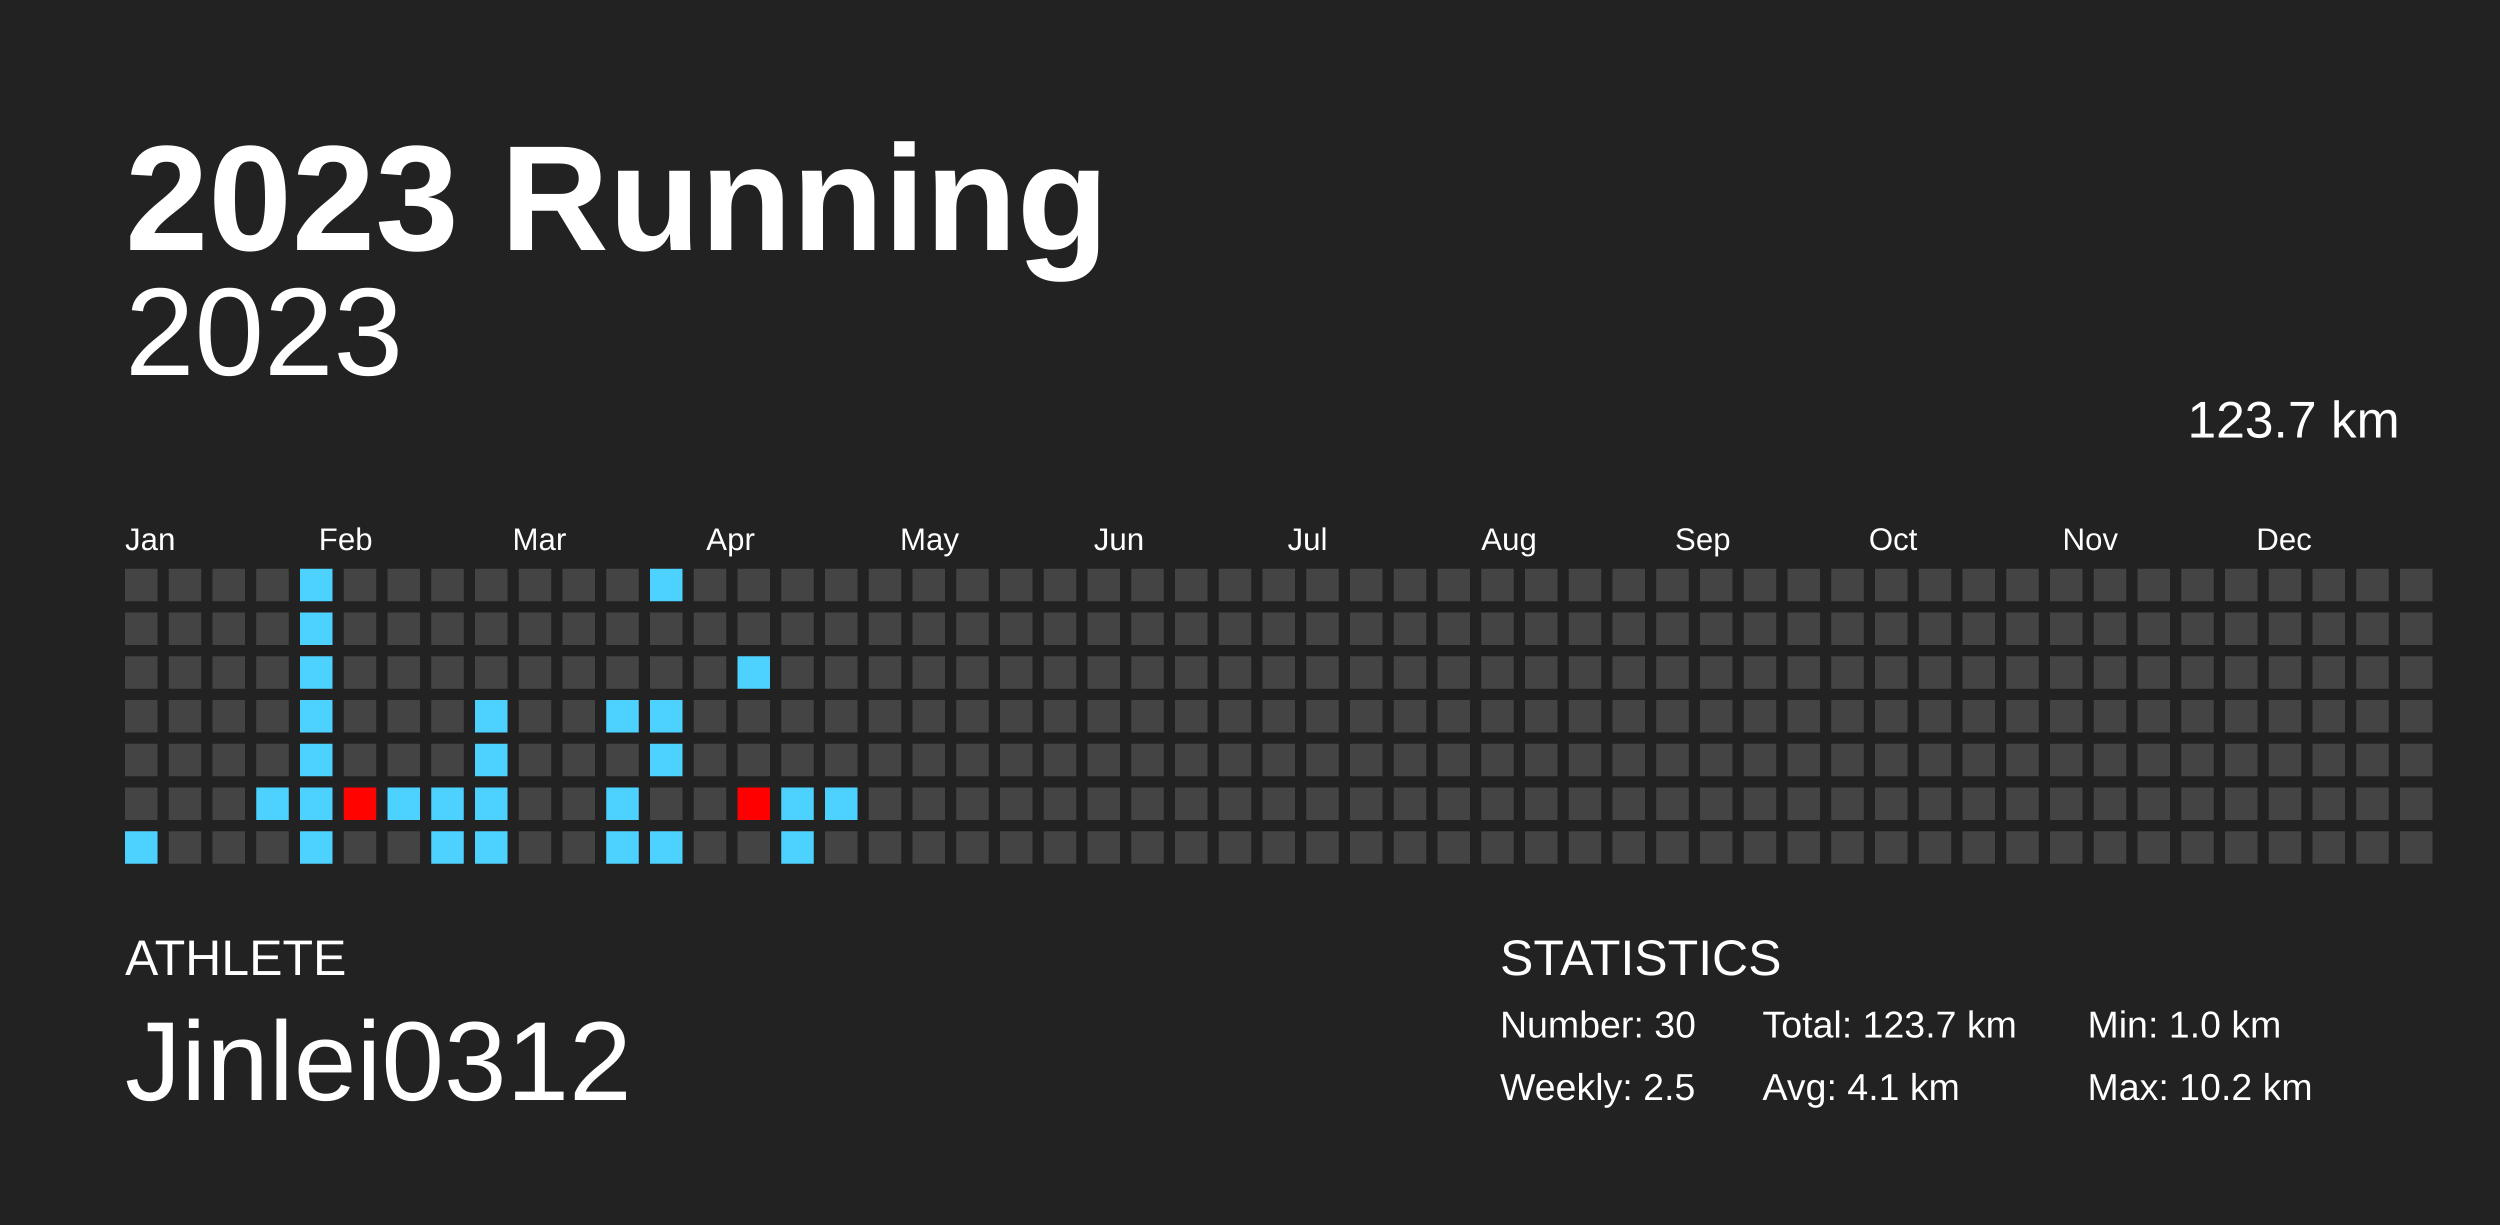
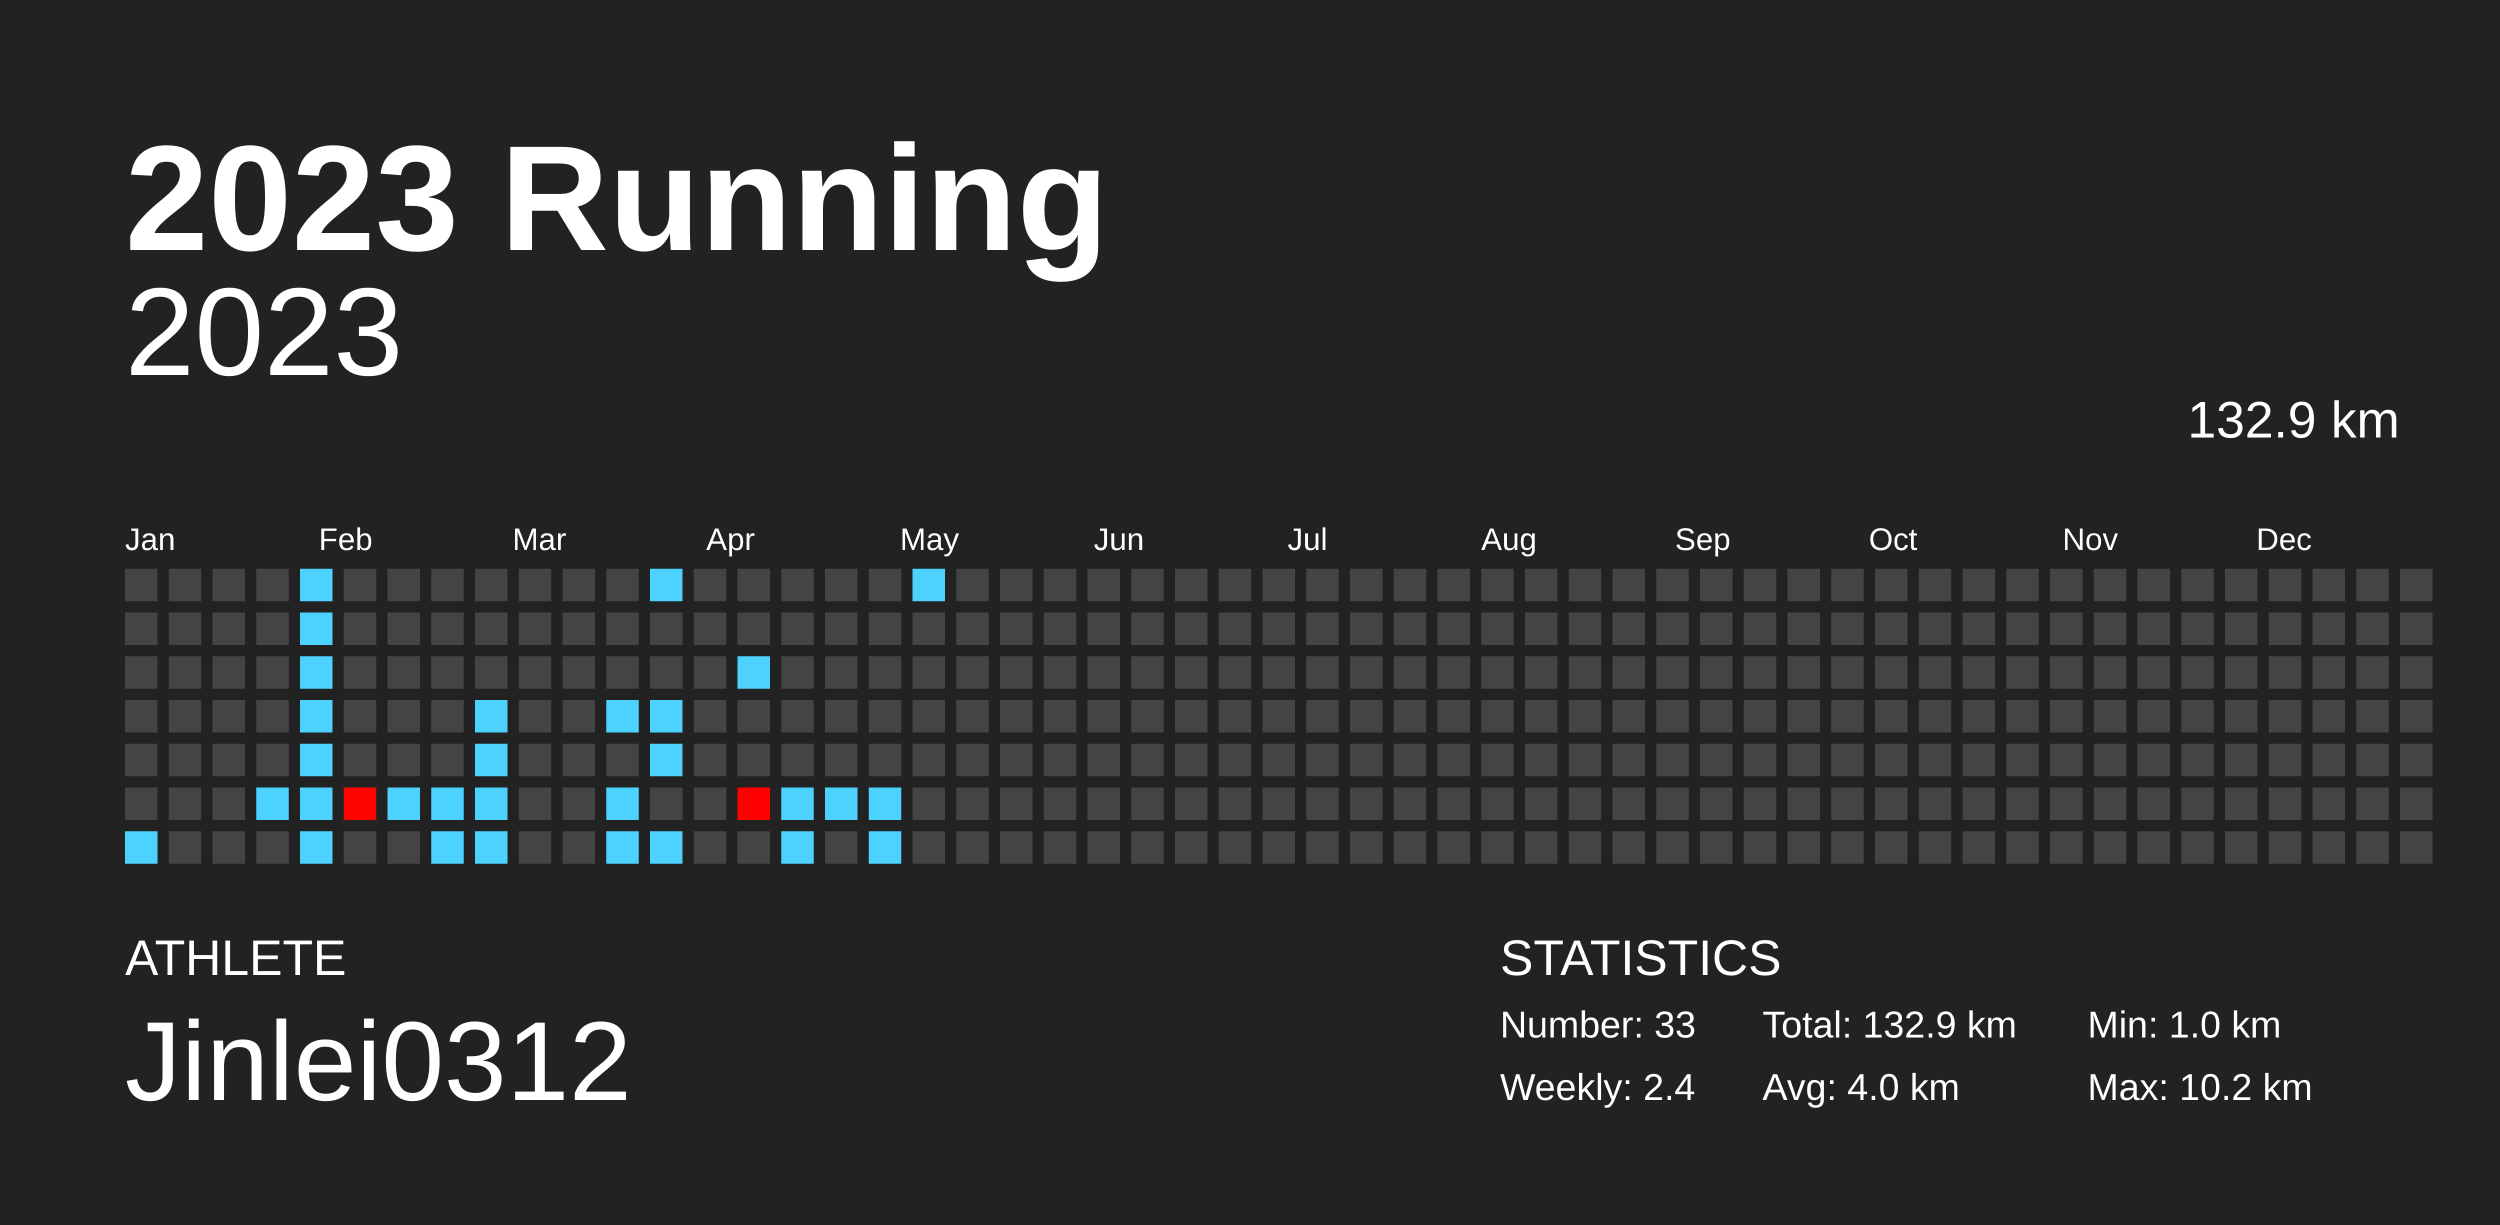
<svg xmlns="http://www.w3.org/2000/svg" baseProfile="full" height="98mm" version="1.1" viewBox="0,0,200,98" width="200mm">
  <defs />
  <rect fill="#222222" height="98" width="200" x="0" y="0" />
  <text fill="#FFFFFF" style="font-size:12px; font-family:Arial; font-weight:bold;" x="10" y="20">2023 Running</text>
  <text fill="#FFFFFF" style="font-size:4px; font-family:Arial" x="10" y="78">ATHLETE</text>
  <text fill="#FFFFFF" style="font-size:9px; font-family:Arial" x="10" y="88">Jinlei0312</text>
  <text fill="#FFFFFF" style="font-size:4px; font-family:Arial" x="120" y="78">STATISTICS</text>
-   <text fill="#FFFFFF" style="font-size:3px; font-family:Arial" x="120" y="83">Number: 30</text>
-   <text fill="#FFFFFF" style="font-size:3px; font-family:Arial" x="120" y="88">Weekly: 2.5</text>
-   <text fill="#FFFFFF" style="font-size:3px; font-family:Arial" x="141" y="83">Total: 123.7 km</text>
-   <text fill="#FFFFFF" style="font-size:3px; font-family:Arial" x="141" y="88">Avg: 4.1 km</text>
+   <text fill="#FFFFFF" style="font-size:3px; font-family:Arial" x="120" y="83">Number: 33</text>
+   <text fill="#FFFFFF" style="font-size:3px; font-family:Arial" x="120" y="88">Weekly: 2.4</text>
+   <text fill="#FFFFFF" style="font-size:3px; font-family:Arial" x="141" y="83">Total: 132.9 km</text>
+   <text fill="#FFFFFF" style="font-size:3px; font-family:Arial" x="141" y="88">Avg: 4.0 km</text>
  <text fill="#FFFFFF" style="font-size:3px; font-family:Arial" x="167" y="83">Min: 1.0 km</text>
  <text fill="#FFFFFF" style="font-size:3px; font-family:Arial" x="167" y="88">Max: 10.2 km</text>
  <text alignment-baseline="hanging" fill="#FFFFFF" style="font-size:10.0px; font-family:Arial;" x="10" y="30">2023</text>
-   <text alignment-baseline="hanging" fill="#FFFFFF" style="font-size:4.125px; font-family:Arial;" x="175" y="35">123.7 km</text>
+   <text alignment-baseline="hanging" fill="#FFFFFF" style="font-size:4.125px; font-family:Arial;" x="175" y="35">132.9 km</text>
  <text fill="#FFFFFF" style="font-size:2.5px; font-family:Arial" x="10.0" y="44">Jan</text>
  <text fill="#FFFFFF" style="font-size:2.5px; font-family:Arial" x="25.5" y="44">Feb</text>
  <text fill="#FFFFFF" style="font-size:2.5px; font-family:Arial" x="41.0" y="44">Mar</text>
  <text fill="#FFFFFF" style="font-size:2.5px; font-family:Arial" x="56.5" y="44">Apr</text>
  <text fill="#FFFFFF" style="font-size:2.5px; font-family:Arial" x="72.0" y="44">May</text>
  <text fill="#FFFFFF" style="font-size:2.5px; font-family:Arial" x="87.5" y="44">Jun</text>
  <text fill="#FFFFFF" style="font-size:2.5px; font-family:Arial" x="103.0" y="44">Jul</text>
  <text fill="#FFFFFF" style="font-size:2.5px; font-family:Arial" x="118.5" y="44">Aug</text>
  <text fill="#FFFFFF" style="font-size:2.5px; font-family:Arial" x="134.0" y="44">Sep</text>
  <text fill="#FFFFFF" style="font-size:2.5px; font-family:Arial" x="149.5" y="44">Oct</text>
  <text fill="#FFFFFF" style="font-size:2.5px; font-family:Arial" x="165.0" y="44">Nov</text>
  <text fill="#FFFFFF" style="font-size:2.5px; font-family:Arial" x="180.5" y="44">Dec</text>
  <rect fill="#444444" height="2.6" width="2.6" x="10.0" y="45.5" />
  <rect fill="#444444" height="2.6" width="2.6" x="10.0" y="49.0" />
  <rect fill="#444444" height="2.6" width="2.6" x="10.0" y="52.5" />
  <rect fill="#444444" height="2.6" width="2.6" x="10.0" y="56.0" />
  <rect fill="#444444" height="2.6" width="2.6" x="10.0" y="59.5" />
  <rect fill="#444444" height="2.6" width="2.6" x="10.0" y="63.0" />
  <rect fill="#4dd2ff" height="2.6" width="2.6" x="10.0" y="66.5" />
  <rect fill="#444444" height="2.6" width="2.6" x="13.5" y="45.5" />
  <rect fill="#444444" height="2.6" width="2.6" x="13.5" y="49.0" />
  <rect fill="#444444" height="2.6" width="2.6" x="13.5" y="52.5" />
  <rect fill="#444444" height="2.6" width="2.6" x="13.5" y="56.0" />
  <rect fill="#444444" height="2.6" width="2.6" x="13.5" y="59.5" />
  <rect fill="#444444" height="2.6" width="2.6" x="13.5" y="63.0" />
  <rect fill="#444444" height="2.6" width="2.6" x="13.5" y="66.5" />
  <rect fill="#444444" height="2.6" width="2.6" x="17.0" y="45.5" />
  <rect fill="#444444" height="2.6" width="2.6" x="17.0" y="49.0" />
  <rect fill="#444444" height="2.6" width="2.6" x="17.0" y="52.5" />
  <rect fill="#444444" height="2.6" width="2.6" x="17.0" y="56.0" />
  <rect fill="#444444" height="2.6" width="2.6" x="17.0" y="59.5" />
  <rect fill="#444444" height="2.6" width="2.6" x="17.0" y="63.0" />
  <rect fill="#444444" height="2.6" width="2.6" x="17.0" y="66.5" />
  <rect fill="#444444" height="2.6" width="2.6" x="20.5" y="45.5" />
  <rect fill="#444444" height="2.6" width="2.6" x="20.5" y="49.0" />
  <rect fill="#444444" height="2.6" width="2.6" x="20.5" y="52.5" />
  <rect fill="#444444" height="2.6" width="2.6" x="20.5" y="56.0" />
  <rect fill="#444444" height="2.6" width="2.6" x="20.5" y="59.5" />
  <rect fill="#4dd2ff" height="2.6" width="2.6" x="20.5" y="63.0" />
  <rect fill="#444444" height="2.6" width="2.6" x="20.5" y="66.5" />
  <rect fill="#4dd2ff" height="2.6" width="2.6" x="24.0" y="45.5" />
  <rect fill="#4dd2ff" height="2.6" width="2.6" x="24.0" y="49.0" />
  <rect fill="#4dd2ff" height="2.6" width="2.6" x="24.0" y="52.5" />
  <rect fill="#4dd2ff" height="2.6" width="2.6" x="24.0" y="56.0" />
  <rect fill="#4dd2ff" height="2.6" width="2.6" x="24.0" y="59.5" />
  <rect fill="#4dd2ff" height="2.6" width="2.6" x="24.0" y="63.0" />
  <rect fill="#4dd2ff" height="2.6" width="2.6" x="24.0" y="66.5" />
  <rect fill="#444444" height="2.6" width="2.6" x="27.5" y="45.5" />
  <rect fill="#444444" height="2.6" width="2.6" x="27.5" y="49.0" />
  <rect fill="#444444" height="2.6" width="2.6" x="27.5" y="52.5" />
  <rect fill="#444444" height="2.6" width="2.6" x="27.5" y="56.0" />
  <rect fill="#444444" height="2.6" width="2.6" x="27.5" y="59.5" />
  <rect fill="#ff0300" height="2.6" width="2.6" x="27.5" y="63.0" />
  <rect fill="#444444" height="2.6" width="2.6" x="27.5" y="66.5" />
  <rect fill="#444444" height="2.6" width="2.6" x="31.0" y="45.5" />
  <rect fill="#444444" height="2.6" width="2.6" x="31.0" y="49.0" />
  <rect fill="#444444" height="2.6" width="2.6" x="31.0" y="52.5" />
  <rect fill="#444444" height="2.6" width="2.6" x="31.0" y="56.0" />
  <rect fill="#444444" height="2.6" width="2.6" x="31.0" y="59.5" />
  <rect fill="#4dd2ff" height="2.6" width="2.6" x="31.0" y="63.0" />
  <rect fill="#444444" height="2.6" width="2.6" x="31.0" y="66.5" />
  <rect fill="#444444" height="2.6" width="2.6" x="34.5" y="45.5" />
  <rect fill="#444444" height="2.6" width="2.6" x="34.5" y="49.0" />
  <rect fill="#444444" height="2.6" width="2.6" x="34.5" y="52.5" />
  <rect fill="#444444" height="2.6" width="2.6" x="34.5" y="56.0" />
  <rect fill="#444444" height="2.6" width="2.6" x="34.5" y="59.5" />
  <rect fill="#4dd2ff" height="2.6" width="2.6" x="34.5" y="63.0" />
  <rect fill="#4dd2ff" height="2.6" width="2.6" x="34.5" y="66.5" />
  <rect fill="#444444" height="2.6" width="2.6" x="38.0" y="45.5" />
  <rect fill="#444444" height="2.6" width="2.6" x="38.0" y="49.0" />
  <rect fill="#444444" height="2.6" width="2.6" x="38.0" y="52.5" />
  <rect fill="#4dd2ff" height="2.6" width="2.6" x="38.0" y="56.0" />
  <rect fill="#4dd2ff" height="2.6" width="2.6" x="38.0" y="59.5" />
  <rect fill="#4dd2ff" height="2.6" width="2.6" x="38.0" y="63.0" />
  <rect fill="#4dd2ff" height="2.6" width="2.6" x="38.0" y="66.5" />
  <rect fill="#444444" height="2.6" width="2.6" x="41.5" y="45.5" />
  <rect fill="#444444" height="2.6" width="2.6" x="41.5" y="49.0" />
  <rect fill="#444444" height="2.6" width="2.6" x="41.5" y="52.5" />
  <rect fill="#444444" height="2.6" width="2.6" x="41.5" y="56.0" />
  <rect fill="#444444" height="2.6" width="2.6" x="41.5" y="59.5" />
  <rect fill="#444444" height="2.6" width="2.6" x="41.5" y="63.0" />
  <rect fill="#444444" height="2.6" width="2.6" x="41.5" y="66.5" />
  <rect fill="#444444" height="2.6" width="2.6" x="45.0" y="45.5" />
  <rect fill="#444444" height="2.6" width="2.6" x="45.0" y="49.0" />
  <rect fill="#444444" height="2.6" width="2.6" x="45.0" y="52.5" />
  <rect fill="#444444" height="2.6" width="2.6" x="45.0" y="56.0" />
  <rect fill="#444444" height="2.6" width="2.6" x="45.0" y="59.5" />
  <rect fill="#444444" height="2.6" width="2.6" x="45.0" y="63.0" />
  <rect fill="#444444" height="2.6" width="2.6" x="45.0" y="66.5" />
  <rect fill="#444444" height="2.6" width="2.6" x="48.5" y="45.5" />
  <rect fill="#444444" height="2.6" width="2.6" x="48.5" y="49.0" />
  <rect fill="#444444" height="2.6" width="2.6" x="48.5" y="52.5" />
  <rect fill="#4dd2ff" height="2.6" width="2.6" x="48.5" y="56.0" />
  <rect fill="#444444" height="2.6" width="2.6" x="48.5" y="59.5" />
  <rect fill="#4dd2ff" height="2.6" width="2.6" x="48.5" y="63.0" />
  <rect fill="#4dd2ff" height="2.6" width="2.6" x="48.5" y="66.5" />
  <rect fill="#4dd2ff" height="2.6" width="2.6" x="52.0" y="45.5" />
  <rect fill="#444444" height="2.6" width="2.6" x="52.0" y="49.0" />
  <rect fill="#444444" height="2.6" width="2.6" x="52.0" y="52.5" />
  <rect fill="#4dd2ff" height="2.6" width="2.6" x="52.0" y="56.0" />
  <rect fill="#4dd2ff" height="2.6" width="2.6" x="52.0" y="59.5" />
  <rect fill="#444444" height="2.6" width="2.6" x="52.0" y="63.0" />
  <rect fill="#4dd2ff" height="2.6" width="2.6" x="52.0" y="66.5" />
  <rect fill="#444444" height="2.6" width="2.6" x="55.5" y="45.5" />
  <rect fill="#444444" height="2.6" width="2.6" x="55.5" y="49.0" />
  <rect fill="#444444" height="2.6" width="2.6" x="55.5" y="52.5" />
  <rect fill="#444444" height="2.6" width="2.6" x="55.5" y="56.0" />
  <rect fill="#444444" height="2.6" width="2.6" x="55.5" y="59.5" />
  <rect fill="#444444" height="2.6" width="2.6" x="55.5" y="63.0" />
  <rect fill="#444444" height="2.6" width="2.6" x="55.5" y="66.5" />
  <rect fill="#444444" height="2.6" width="2.6" x="59.0" y="45.5" />
  <rect fill="#444444" height="2.6" width="2.6" x="59.0" y="49.0" />
  <rect fill="#4dd2ff" height="2.6" width="2.6" x="59.0" y="52.5" />
  <rect fill="#444444" height="2.6" width="2.6" x="59.0" y="56.0" />
  <rect fill="#444444" height="2.6" width="2.6" x="59.0" y="59.5" />
  <rect fill="#ff0000" height="2.6" width="2.6" x="59.0" y="63.0" />
  <rect fill="#444444" height="2.6" width="2.6" x="59.0" y="66.5" />
  <rect fill="#444444" height="2.6" width="2.6" x="62.5" y="45.5" />
  <rect fill="#444444" height="2.6" width="2.6" x="62.5" y="49.0" />
  <rect fill="#444444" height="2.6" width="2.6" x="62.5" y="52.5" />
  <rect fill="#444444" height="2.6" width="2.6" x="62.5" y="56.0" />
  <rect fill="#444444" height="2.6" width="2.6" x="62.5" y="59.5" />
  <rect fill="#4dd2ff" height="2.6" width="2.6" x="62.5" y="63.0" />
  <rect fill="#4dd2ff" height="2.6" width="2.6" x="62.5" y="66.5" />
  <rect fill="#444444" height="2.6" width="2.6" x="66.0" y="45.5" />
  <rect fill="#444444" height="2.6" width="2.6" x="66.0" y="49.0" />
  <rect fill="#444444" height="2.6" width="2.6" x="66.0" y="52.5" />
  <rect fill="#444444" height="2.6" width="2.6" x="66.0" y="56.0" />
  <rect fill="#444444" height="2.6" width="2.6" x="66.0" y="59.5" />
  <rect fill="#4dd2ff" height="2.6" width="2.6" x="66.0" y="63.0" />
  <rect fill="#444444" height="2.6" width="2.6" x="66.0" y="66.5" />
  <rect fill="#444444" height="2.6" width="2.6" x="69.5" y="45.5" />
  <rect fill="#444444" height="2.6" width="2.6" x="69.5" y="49.0" />
  <rect fill="#444444" height="2.6" width="2.6" x="69.5" y="52.5" />
  <rect fill="#444444" height="2.6" width="2.6" x="69.5" y="56.0" />
  <rect fill="#444444" height="2.6" width="2.6" x="69.5" y="59.5" />
-   <rect fill="#444444" height="2.6" width="2.6" x="69.5" y="63.0" />
-   <rect fill="#444444" height="2.6" width="2.6" x="69.5" y="66.5" />
-   <rect fill="#444444" height="2.6" width="2.6" x="73.0" y="45.5" />
+   <rect fill="#4dd2ff" height="2.6" width="2.6" x="69.5" y="63.0" />
+   <rect fill="#4dd2ff" height="2.6" width="2.6" x="69.5" y="66.5" />
+   <rect fill="#4dd2ff" height="2.6" width="2.6" x="73.0" y="45.5" />
  <rect fill="#444444" height="2.6" width="2.6" x="73.0" y="49.0" />
  <rect fill="#444444" height="2.6" width="2.6" x="73.0" y="52.5" />
  <rect fill="#444444" height="2.6" width="2.6" x="73.0" y="56.0" />
  <rect fill="#444444" height="2.6" width="2.6" x="73.0" y="59.5" />
  <rect fill="#444444" height="2.6" width="2.6" x="73.0" y="63.0" />
  <rect fill="#444444" height="2.6" width="2.6" x="73.0" y="66.5" />
  <rect fill="#444444" height="2.6" width="2.6" x="76.5" y="45.5" />
  <rect fill="#444444" height="2.6" width="2.6" x="76.5" y="49.0" />
  <rect fill="#444444" height="2.6" width="2.6" x="76.5" y="52.5" />
  <rect fill="#444444" height="2.6" width="2.6" x="76.5" y="56.0" />
  <rect fill="#444444" height="2.6" width="2.6" x="76.5" y="59.5" />
  <rect fill="#444444" height="2.6" width="2.6" x="76.5" y="63.0" />
  <rect fill="#444444" height="2.6" width="2.6" x="76.5" y="66.5" />
  <rect fill="#444444" height="2.6" width="2.6" x="80.0" y="45.5" />
  <rect fill="#444444" height="2.6" width="2.6" x="80.0" y="49.0" />
  <rect fill="#444444" height="2.6" width="2.6" x="80.0" y="52.5" />
  <rect fill="#444444" height="2.6" width="2.6" x="80.0" y="56.0" />
  <rect fill="#444444" height="2.6" width="2.6" x="80.0" y="59.5" />
  <rect fill="#444444" height="2.6" width="2.6" x="80.0" y="63.0" />
  <rect fill="#444444" height="2.6" width="2.6" x="80.0" y="66.5" />
  <rect fill="#444444" height="2.6" width="2.6" x="83.5" y="45.5" />
  <rect fill="#444444" height="2.6" width="2.6" x="83.5" y="49.0" />
  <rect fill="#444444" height="2.6" width="2.6" x="83.5" y="52.5" />
  <rect fill="#444444" height="2.6" width="2.6" x="83.5" y="56.0" />
  <rect fill="#444444" height="2.6" width="2.6" x="83.5" y="59.5" />
  <rect fill="#444444" height="2.6" width="2.6" x="83.5" y="63.0" />
  <rect fill="#444444" height="2.6" width="2.6" x="83.5" y="66.5" />
  <rect fill="#444444" height="2.6" width="2.6" x="87.0" y="45.5" />
  <rect fill="#444444" height="2.6" width="2.6" x="87.0" y="49.0" />
  <rect fill="#444444" height="2.6" width="2.6" x="87.0" y="52.5" />
  <rect fill="#444444" height="2.6" width="2.6" x="87.0" y="56.0" />
  <rect fill="#444444" height="2.6" width="2.6" x="87.0" y="59.5" />
  <rect fill="#444444" height="2.6" width="2.6" x="87.0" y="63.0" />
  <rect fill="#444444" height="2.6" width="2.6" x="87.0" y="66.5" />
  <rect fill="#444444" height="2.6" width="2.6" x="90.5" y="45.5" />
  <rect fill="#444444" height="2.6" width="2.6" x="90.5" y="49.0" />
  <rect fill="#444444" height="2.6" width="2.6" x="90.5" y="52.5" />
  <rect fill="#444444" height="2.6" width="2.6" x="90.5" y="56.0" />
  <rect fill="#444444" height="2.6" width="2.6" x="90.5" y="59.5" />
  <rect fill="#444444" height="2.6" width="2.6" x="90.5" y="63.0" />
  <rect fill="#444444" height="2.6" width="2.6" x="90.5" y="66.5" />
  <rect fill="#444444" height="2.6" width="2.6" x="94.0" y="45.5" />
  <rect fill="#444444" height="2.6" width="2.6" x="94.0" y="49.0" />
  <rect fill="#444444" height="2.6" width="2.6" x="94.0" y="52.5" />
  <rect fill="#444444" height="2.6" width="2.6" x="94.0" y="56.0" />
  <rect fill="#444444" height="2.6" width="2.6" x="94.0" y="59.5" />
  <rect fill="#444444" height="2.6" width="2.6" x="94.0" y="63.0" />
  <rect fill="#444444" height="2.6" width="2.6" x="94.0" y="66.5" />
  <rect fill="#444444" height="2.6" width="2.6" x="97.5" y="45.5" />
  <rect fill="#444444" height="2.6" width="2.6" x="97.5" y="49.0" />
  <rect fill="#444444" height="2.6" width="2.6" x="97.5" y="52.5" />
  <rect fill="#444444" height="2.6" width="2.6" x="97.5" y="56.0" />
  <rect fill="#444444" height="2.6" width="2.6" x="97.5" y="59.5" />
  <rect fill="#444444" height="2.6" width="2.6" x="97.5" y="63.0" />
  <rect fill="#444444" height="2.6" width="2.6" x="97.5" y="66.5" />
  <rect fill="#444444" height="2.6" width="2.6" x="101.0" y="45.5" />
  <rect fill="#444444" height="2.6" width="2.6" x="101.0" y="49.0" />
  <rect fill="#444444" height="2.6" width="2.6" x="101.0" y="52.5" />
  <rect fill="#444444" height="2.6" width="2.6" x="101.0" y="56.0" />
  <rect fill="#444444" height="2.6" width="2.6" x="101.0" y="59.5" />
  <rect fill="#444444" height="2.6" width="2.6" x="101.0" y="63.0" />
  <rect fill="#444444" height="2.6" width="2.6" x="101.0" y="66.5" />
  <rect fill="#444444" height="2.6" width="2.6" x="104.5" y="45.5" />
  <rect fill="#444444" height="2.6" width="2.6" x="104.5" y="49.0" />
  <rect fill="#444444" height="2.6" width="2.6" x="104.5" y="52.5" />
  <rect fill="#444444" height="2.6" width="2.6" x="104.5" y="56.0" />
  <rect fill="#444444" height="2.6" width="2.6" x="104.5" y="59.5" />
  <rect fill="#444444" height="2.6" width="2.6" x="104.5" y="63.0" />
  <rect fill="#444444" height="2.6" width="2.6" x="104.5" y="66.5" />
  <rect fill="#444444" height="2.6" width="2.6" x="108.0" y="45.5" />
  <rect fill="#444444" height="2.6" width="2.6" x="108.0" y="49.0" />
  <rect fill="#444444" height="2.6" width="2.6" x="108.0" y="52.5" />
  <rect fill="#444444" height="2.6" width="2.6" x="108.0" y="56.0" />
  <rect fill="#444444" height="2.6" width="2.6" x="108.0" y="59.5" />
  <rect fill="#444444" height="2.6" width="2.6" x="108.0" y="63.0" />
  <rect fill="#444444" height="2.6" width="2.6" x="108.0" y="66.5" />
  <rect fill="#444444" height="2.6" width="2.6" x="111.5" y="45.5" />
  <rect fill="#444444" height="2.6" width="2.6" x="111.5" y="49.0" />
  <rect fill="#444444" height="2.6" width="2.6" x="111.5" y="52.5" />
  <rect fill="#444444" height="2.6" width="2.6" x="111.5" y="56.0" />
  <rect fill="#444444" height="2.6" width="2.6" x="111.5" y="59.5" />
  <rect fill="#444444" height="2.6" width="2.6" x="111.5" y="63.0" />
  <rect fill="#444444" height="2.6" width="2.6" x="111.5" y="66.5" />
  <rect fill="#444444" height="2.6" width="2.6" x="115.0" y="45.5" />
  <rect fill="#444444" height="2.6" width="2.6" x="115.0" y="49.0" />
  <rect fill="#444444" height="2.6" width="2.6" x="115.0" y="52.5" />
  <rect fill="#444444" height="2.6" width="2.6" x="115.0" y="56.0" />
  <rect fill="#444444" height="2.6" width="2.6" x="115.0" y="59.5" />
  <rect fill="#444444" height="2.6" width="2.6" x="115.0" y="63.0" />
  <rect fill="#444444" height="2.6" width="2.6" x="115.0" y="66.5" />
  <rect fill="#444444" height="2.6" width="2.6" x="118.5" y="45.5" />
  <rect fill="#444444" height="2.6" width="2.6" x="118.5" y="49.0" />
  <rect fill="#444444" height="2.6" width="2.6" x="118.5" y="52.5" />
  <rect fill="#444444" height="2.6" width="2.6" x="118.5" y="56.0" />
  <rect fill="#444444" height="2.6" width="2.6" x="118.5" y="59.5" />
  <rect fill="#444444" height="2.6" width="2.6" x="118.5" y="63.0" />
  <rect fill="#444444" height="2.6" width="2.6" x="118.5" y="66.5" />
  <rect fill="#444444" height="2.6" width="2.6" x="122.0" y="45.5" />
  <rect fill="#444444" height="2.6" width="2.6" x="122.0" y="49.0" />
  <rect fill="#444444" height="2.6" width="2.6" x="122.0" y="52.5" />
  <rect fill="#444444" height="2.6" width="2.6" x="122.0" y="56.0" />
  <rect fill="#444444" height="2.6" width="2.6" x="122.0" y="59.5" />
  <rect fill="#444444" height="2.6" width="2.6" x="122.0" y="63.0" />
  <rect fill="#444444" height="2.6" width="2.6" x="122.0" y="66.5" />
  <rect fill="#444444" height="2.6" width="2.6" x="125.5" y="45.5" />
  <rect fill="#444444" height="2.6" width="2.6" x="125.5" y="49.0" />
  <rect fill="#444444" height="2.6" width="2.6" x="125.5" y="52.5" />
  <rect fill="#444444" height="2.6" width="2.6" x="125.5" y="56.0" />
  <rect fill="#444444" height="2.6" width="2.6" x="125.5" y="59.5" />
  <rect fill="#444444" height="2.6" width="2.6" x="125.5" y="63.0" />
  <rect fill="#444444" height="2.6" width="2.6" x="125.5" y="66.5" />
  <rect fill="#444444" height="2.6" width="2.6" x="129.0" y="45.5" />
  <rect fill="#444444" height="2.6" width="2.6" x="129.0" y="49.0" />
  <rect fill="#444444" height="2.6" width="2.6" x="129.0" y="52.5" />
  <rect fill="#444444" height="2.6" width="2.6" x="129.0" y="56.0" />
  <rect fill="#444444" height="2.6" width="2.6" x="129.0" y="59.5" />
  <rect fill="#444444" height="2.6" width="2.6" x="129.0" y="63.0" />
  <rect fill="#444444" height="2.6" width="2.6" x="129.0" y="66.5" />
  <rect fill="#444444" height="2.6" width="2.6" x="132.5" y="45.5" />
  <rect fill="#444444" height="2.6" width="2.6" x="132.5" y="49.0" />
  <rect fill="#444444" height="2.6" width="2.6" x="132.5" y="52.5" />
  <rect fill="#444444" height="2.6" width="2.6" x="132.5" y="56.0" />
  <rect fill="#444444" height="2.6" width="2.6" x="132.5" y="59.5" />
  <rect fill="#444444" height="2.6" width="2.6" x="132.5" y="63.0" />
  <rect fill="#444444" height="2.6" width="2.6" x="132.5" y="66.5" />
  <rect fill="#444444" height="2.6" width="2.6" x="136.0" y="45.5" />
  <rect fill="#444444" height="2.6" width="2.6" x="136.0" y="49.0" />
  <rect fill="#444444" height="2.6" width="2.6" x="136.0" y="52.5" />
  <rect fill="#444444" height="2.6" width="2.6" x="136.0" y="56.0" />
  <rect fill="#444444" height="2.6" width="2.6" x="136.0" y="59.5" />
  <rect fill="#444444" height="2.6" width="2.6" x="136.0" y="63.0" />
  <rect fill="#444444" height="2.6" width="2.6" x="136.0" y="66.5" />
  <rect fill="#444444" height="2.6" width="2.6" x="139.5" y="45.5" />
  <rect fill="#444444" height="2.6" width="2.6" x="139.5" y="49.0" />
  <rect fill="#444444" height="2.6" width="2.6" x="139.5" y="52.5" />
  <rect fill="#444444" height="2.6" width="2.6" x="139.5" y="56.0" />
  <rect fill="#444444" height="2.6" width="2.6" x="139.5" y="59.5" />
  <rect fill="#444444" height="2.6" width="2.6" x="139.5" y="63.0" />
  <rect fill="#444444" height="2.6" width="2.6" x="139.5" y="66.5" />
  <rect fill="#444444" height="2.6" width="2.6" x="143.0" y="45.5" />
  <rect fill="#444444" height="2.6" width="2.6" x="143.0" y="49.0" />
  <rect fill="#444444" height="2.6" width="2.6" x="143.0" y="52.5" />
  <rect fill="#444444" height="2.6" width="2.6" x="143.0" y="56.0" />
  <rect fill="#444444" height="2.6" width="2.6" x="143.0" y="59.5" />
  <rect fill="#444444" height="2.6" width="2.6" x="143.0" y="63.0" />
  <rect fill="#444444" height="2.6" width="2.6" x="143.0" y="66.5" />
  <rect fill="#444444" height="2.6" width="2.6" x="146.5" y="45.5" />
  <rect fill="#444444" height="2.6" width="2.6" x="146.5" y="49.0" />
  <rect fill="#444444" height="2.6" width="2.6" x="146.5" y="52.5" />
  <rect fill="#444444" height="2.6" width="2.6" x="146.5" y="56.0" />
  <rect fill="#444444" height="2.6" width="2.6" x="146.5" y="59.5" />
  <rect fill="#444444" height="2.6" width="2.6" x="146.5" y="63.0" />
  <rect fill="#444444" height="2.6" width="2.6" x="146.5" y="66.5" />
  <rect fill="#444444" height="2.6" width="2.6" x="150.0" y="45.5" />
  <rect fill="#444444" height="2.6" width="2.6" x="150.0" y="49.0" />
  <rect fill="#444444" height="2.6" width="2.6" x="150.0" y="52.5" />
  <rect fill="#444444" height="2.6" width="2.6" x="150.0" y="56.0" />
  <rect fill="#444444" height="2.6" width="2.6" x="150.0" y="59.5" />
  <rect fill="#444444" height="2.6" width="2.6" x="150.0" y="63.0" />
  <rect fill="#444444" height="2.6" width="2.6" x="150.0" y="66.5" />
  <rect fill="#444444" height="2.6" width="2.6" x="153.5" y="45.5" />
  <rect fill="#444444" height="2.6" width="2.6" x="153.5" y="49.0" />
  <rect fill="#444444" height="2.6" width="2.6" x="153.5" y="52.5" />
  <rect fill="#444444" height="2.6" width="2.6" x="153.5" y="56.0" />
  <rect fill="#444444" height="2.6" width="2.6" x="153.5" y="59.5" />
  <rect fill="#444444" height="2.6" width="2.6" x="153.5" y="63.0" />
  <rect fill="#444444" height="2.6" width="2.6" x="153.5" y="66.5" />
  <rect fill="#444444" height="2.6" width="2.6" x="157.0" y="45.5" />
  <rect fill="#444444" height="2.6" width="2.6" x="157.0" y="49.0" />
  <rect fill="#444444" height="2.6" width="2.6" x="157.0" y="52.5" />
  <rect fill="#444444" height="2.6" width="2.6" x="157.0" y="56.0" />
  <rect fill="#444444" height="2.6" width="2.6" x="157.0" y="59.5" />
  <rect fill="#444444" height="2.6" width="2.6" x="157.0" y="63.0" />
  <rect fill="#444444" height="2.6" width="2.6" x="157.0" y="66.5" />
  <rect fill="#444444" height="2.6" width="2.6" x="160.5" y="45.5" />
  <rect fill="#444444" height="2.6" width="2.6" x="160.5" y="49.0" />
  <rect fill="#444444" height="2.6" width="2.6" x="160.5" y="52.5" />
  <rect fill="#444444" height="2.6" width="2.6" x="160.5" y="56.0" />
  <rect fill="#444444" height="2.6" width="2.6" x="160.5" y="59.5" />
  <rect fill="#444444" height="2.6" width="2.6" x="160.5" y="63.0" />
  <rect fill="#444444" height="2.6" width="2.6" x="160.5" y="66.5" />
  <rect fill="#444444" height="2.6" width="2.6" x="164.0" y="45.5" />
  <rect fill="#444444" height="2.6" width="2.6" x="164.0" y="49.0" />
  <rect fill="#444444" height="2.6" width="2.6" x="164.0" y="52.5" />
  <rect fill="#444444" height="2.6" width="2.6" x="164.0" y="56.0" />
  <rect fill="#444444" height="2.6" width="2.6" x="164.0" y="59.5" />
  <rect fill="#444444" height="2.6" width="2.6" x="164.0" y="63.0" />
  <rect fill="#444444" height="2.6" width="2.6" x="164.0" y="66.5" />
  <rect fill="#444444" height="2.6" width="2.6" x="167.5" y="45.5" />
  <rect fill="#444444" height="2.6" width="2.6" x="167.5" y="49.0" />
  <rect fill="#444444" height="2.6" width="2.6" x="167.5" y="52.5" />
  <rect fill="#444444" height="2.6" width="2.6" x="167.5" y="56.0" />
  <rect fill="#444444" height="2.6" width="2.6" x="167.5" y="59.5" />
  <rect fill="#444444" height="2.6" width="2.6" x="167.5" y="63.0" />
  <rect fill="#444444" height="2.6" width="2.6" x="167.5" y="66.5" />
  <rect fill="#444444" height="2.6" width="2.6" x="171.0" y="45.5" />
  <rect fill="#444444" height="2.6" width="2.6" x="171.0" y="49.0" />
  <rect fill="#444444" height="2.6" width="2.6" x="171.0" y="52.5" />
  <rect fill="#444444" height="2.6" width="2.6" x="171.0" y="56.0" />
  <rect fill="#444444" height="2.6" width="2.6" x="171.0" y="59.5" />
  <rect fill="#444444" height="2.6" width="2.6" x="171.0" y="63.0" />
  <rect fill="#444444" height="2.6" width="2.6" x="171.0" y="66.5" />
  <rect fill="#444444" height="2.6" width="2.6" x="174.5" y="45.5" />
  <rect fill="#444444" height="2.6" width="2.6" x="174.5" y="49.0" />
  <rect fill="#444444" height="2.6" width="2.6" x="174.5" y="52.5" />
  <rect fill="#444444" height="2.6" width="2.6" x="174.5" y="56.0" />
  <rect fill="#444444" height="2.6" width="2.6" x="174.5" y="59.5" />
  <rect fill="#444444" height="2.6" width="2.6" x="174.5" y="63.0" />
  <rect fill="#444444" height="2.6" width="2.6" x="174.5" y="66.5" />
  <rect fill="#444444" height="2.6" width="2.6" x="178.0" y="45.5" />
  <rect fill="#444444" height="2.6" width="2.6" x="178.0" y="49.0" />
  <rect fill="#444444" height="2.6" width="2.6" x="178.0" y="52.5" />
  <rect fill="#444444" height="2.6" width="2.6" x="178.0" y="56.0" />
  <rect fill="#444444" height="2.6" width="2.6" x="178.0" y="59.5" />
  <rect fill="#444444" height="2.6" width="2.6" x="178.0" y="63.0" />
  <rect fill="#444444" height="2.6" width="2.6" x="178.0" y="66.5" />
  <rect fill="#444444" height="2.6" width="2.6" x="181.5" y="45.5" />
  <rect fill="#444444" height="2.6" width="2.6" x="181.5" y="49.0" />
  <rect fill="#444444" height="2.6" width="2.6" x="181.5" y="52.5" />
  <rect fill="#444444" height="2.6" width="2.6" x="181.5" y="56.0" />
  <rect fill="#444444" height="2.6" width="2.6" x="181.5" y="59.5" />
  <rect fill="#444444" height="2.6" width="2.6" x="181.5" y="63.0" />
  <rect fill="#444444" height="2.6" width="2.6" x="181.5" y="66.5" />
  <rect fill="#444444" height="2.6" width="2.6" x="185.0" y="45.5" />
  <rect fill="#444444" height="2.6" width="2.6" x="185.0" y="49.0" />
  <rect fill="#444444" height="2.6" width="2.6" x="185.0" y="52.5" />
  <rect fill="#444444" height="2.6" width="2.6" x="185.0" y="56.0" />
  <rect fill="#444444" height="2.6" width="2.6" x="185.0" y="59.5" />
  <rect fill="#444444" height="2.6" width="2.6" x="185.0" y="63.0" />
  <rect fill="#444444" height="2.6" width="2.6" x="185.0" y="66.5" />
  <rect fill="#444444" height="2.6" width="2.6" x="188.5" y="45.5" />
  <rect fill="#444444" height="2.6" width="2.6" x="188.5" y="49.0" />
  <rect fill="#444444" height="2.6" width="2.6" x="188.5" y="52.5" />
  <rect fill="#444444" height="2.6" width="2.6" x="188.5" y="56.0" />
  <rect fill="#444444" height="2.6" width="2.6" x="188.5" y="59.5" />
  <rect fill="#444444" height="2.6" width="2.6" x="188.5" y="63.0" />
  <rect fill="#444444" height="2.6" width="2.6" x="188.5" y="66.5" />
  <rect fill="#444444" height="2.6" width="2.6" x="192.0" y="45.5" />
  <rect fill="#444444" height="2.6" width="2.6" x="192.0" y="49.0" />
  <rect fill="#444444" height="2.6" width="2.6" x="192.0" y="52.5" />
  <rect fill="#444444" height="2.6" width="2.6" x="192.0" y="56.0" />
  <rect fill="#444444" height="2.6" width="2.6" x="192.0" y="59.5" />
  <rect fill="#444444" height="2.6" width="2.6" x="192.0" y="63.0" />
  <rect fill="#444444" height="2.6" width="2.6" x="192.0" y="66.5" />
</svg>
